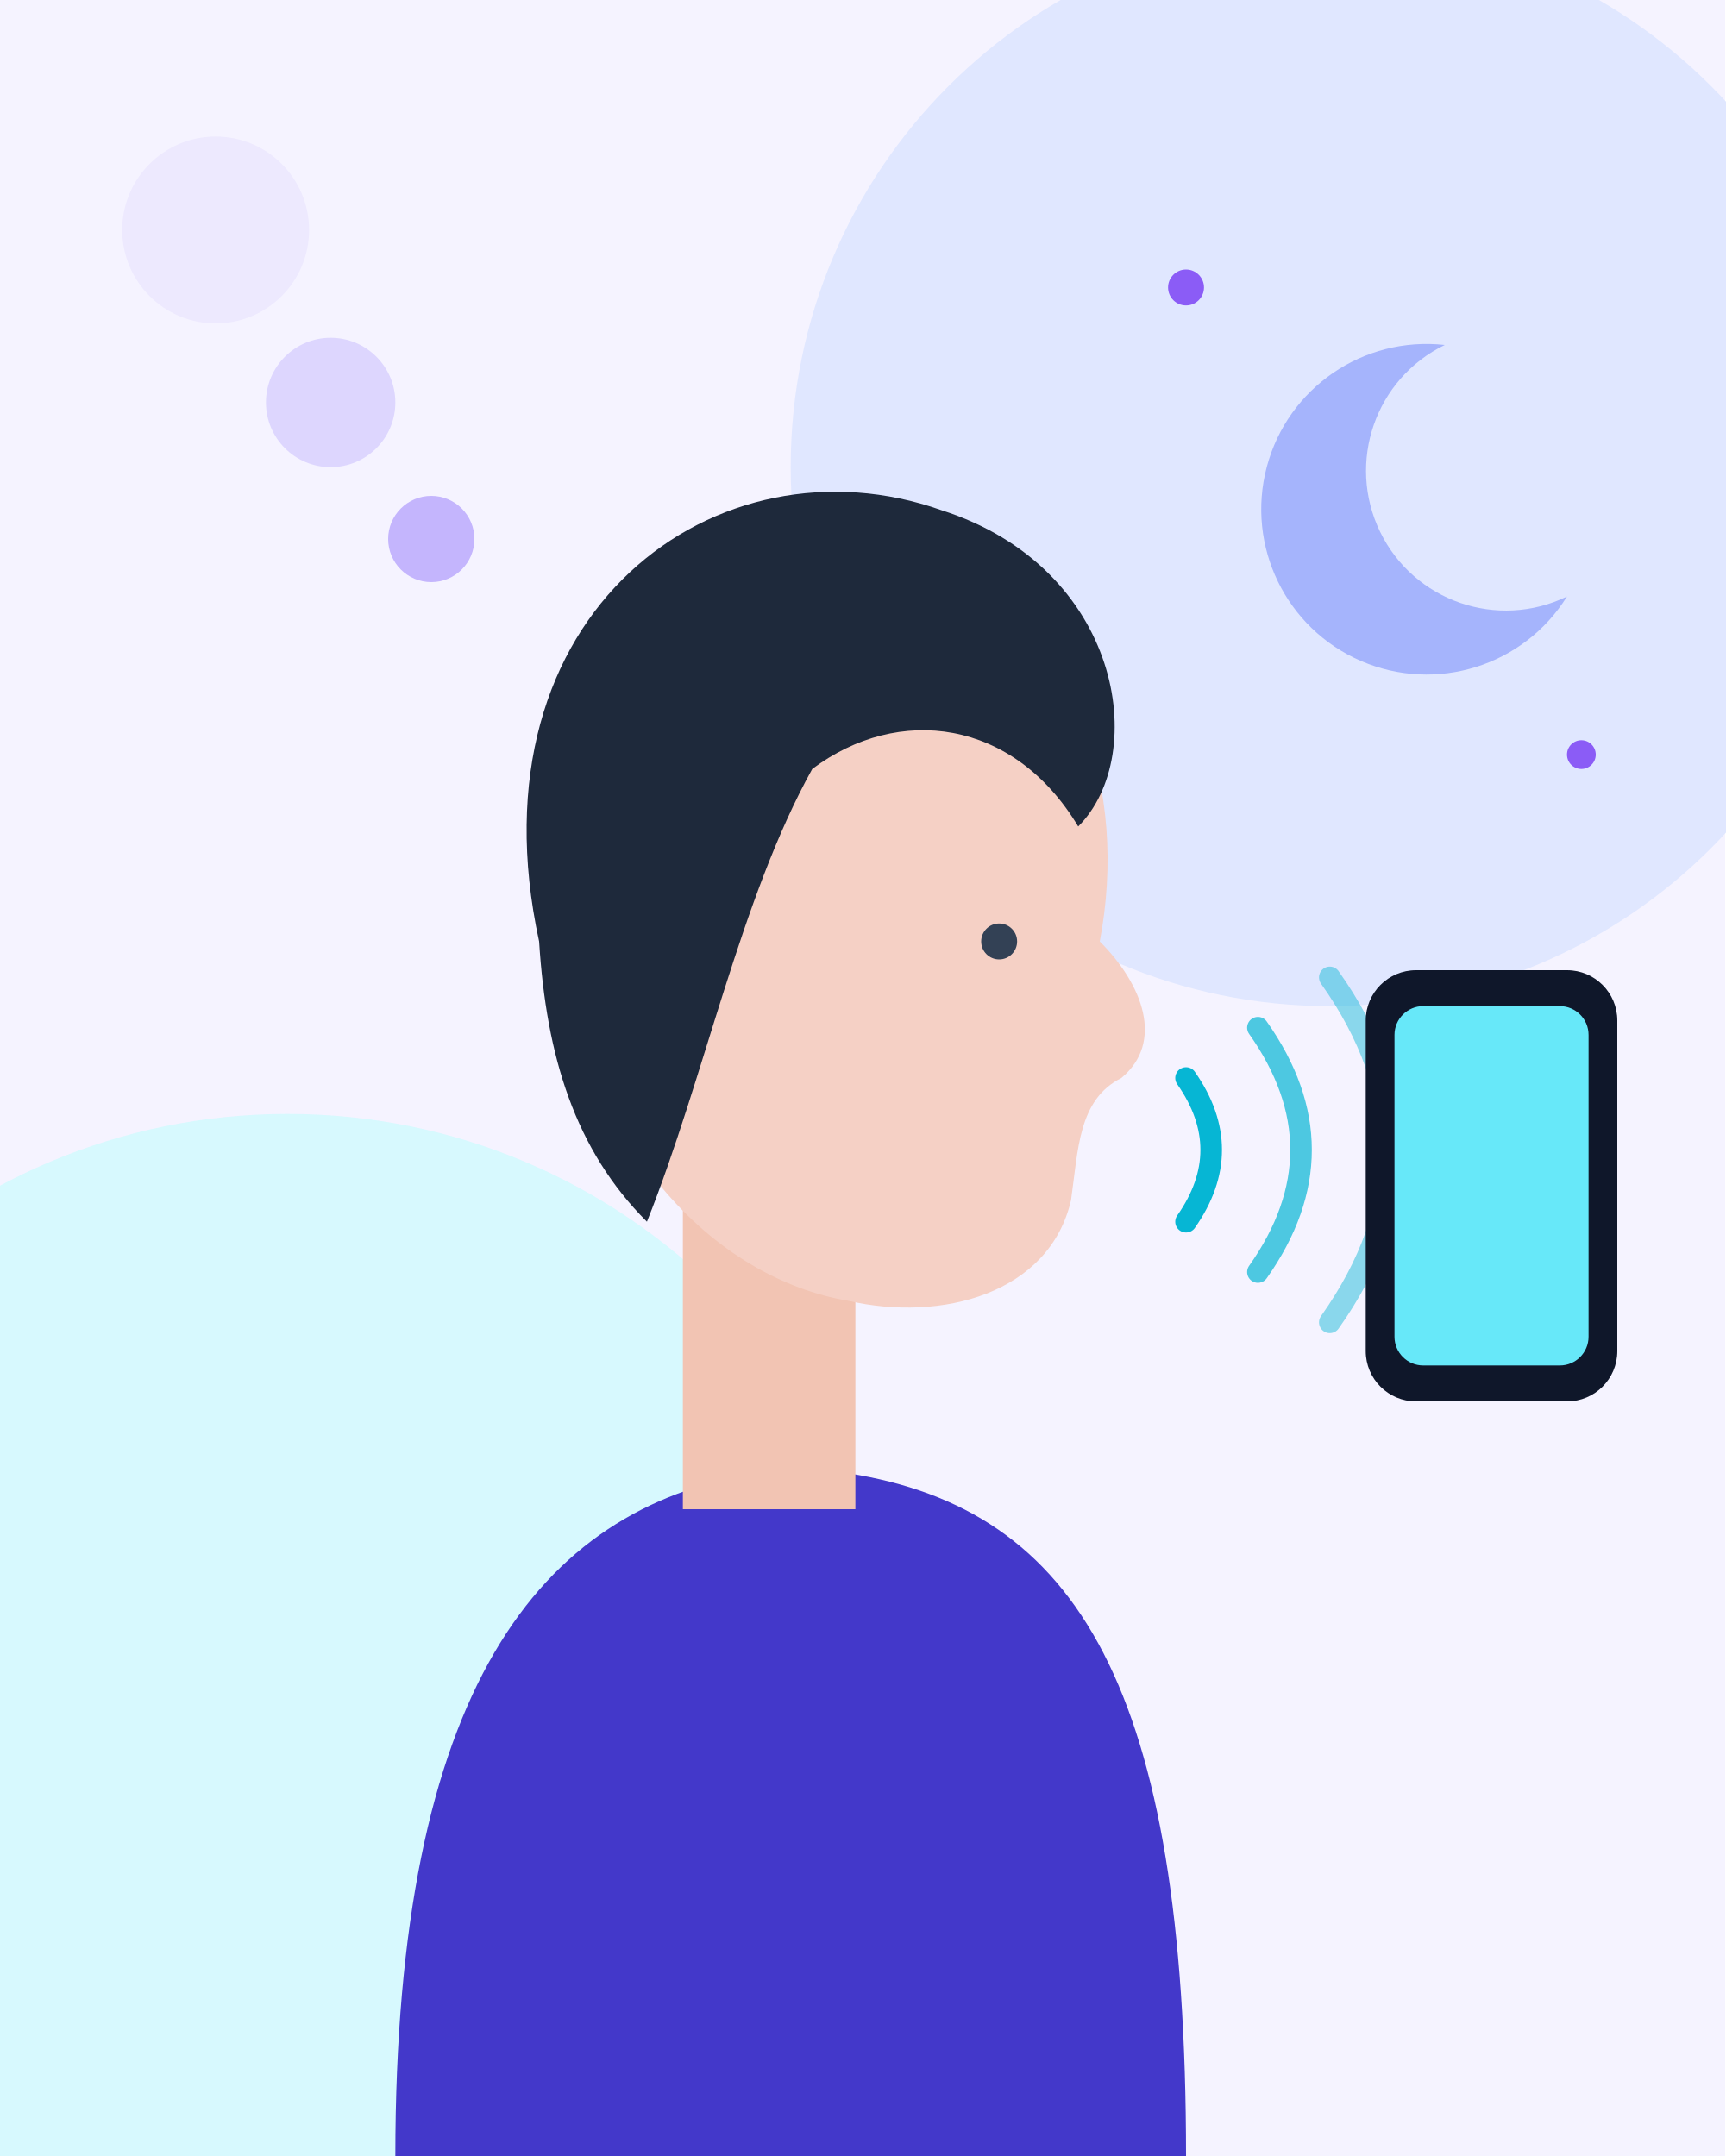
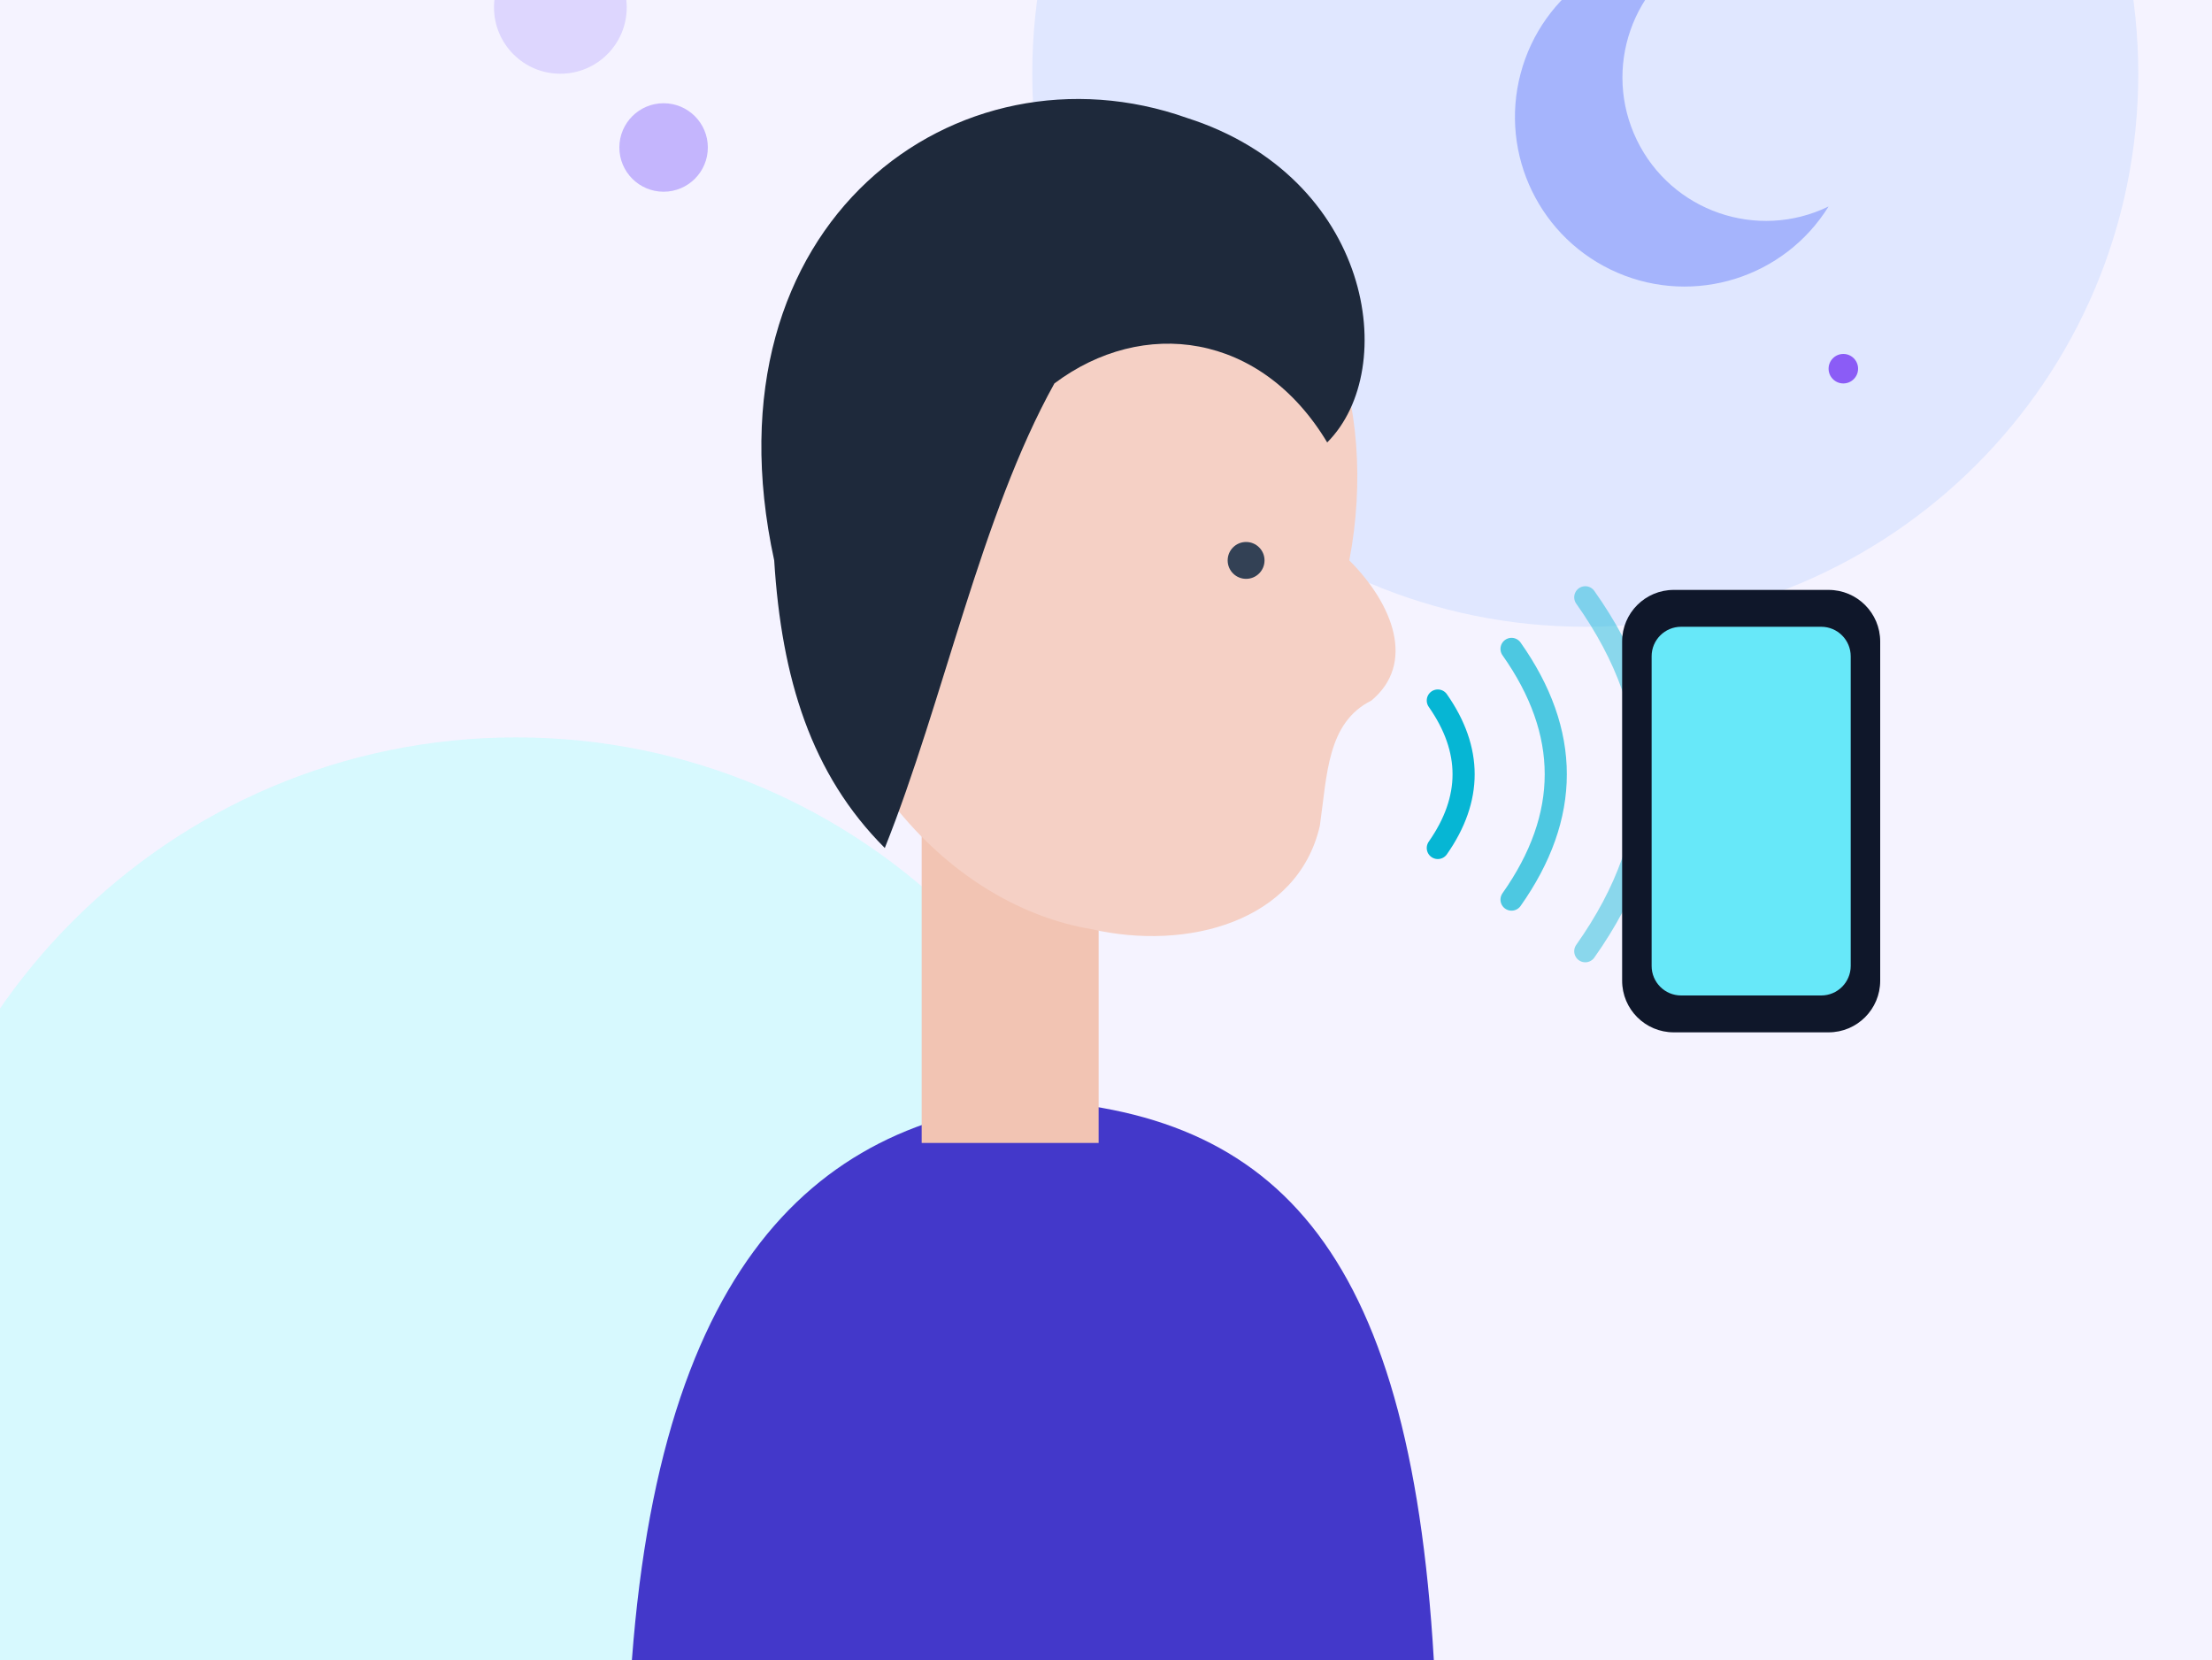
- <svg xmlns="http://www.w3.org/2000/svg" viewBox="0 0 480 600" fill="none">
-   <rect width="480" height="600" fill="#f5f3ff" />
+ <svg xmlns="http://www.w3.org/2000/svg" viewBox="-60 110 600 450" fill="none">
+   <rect x="-400" y="-400" width="1280" height="1400" fill="#f5f3ff" />
  <circle cx="370" cy="130" r="150" fill="#e0e7ff" />
  <circle cx="80" cy="480" r="170" fill="#cffafe" opacity=".8" />
  <path d="M402 96 a46 46 0 1 0 34 70 a38 38 0 1 1 -34 -70Z" fill="#a5b4fc" />
  <circle cx="330" cy="80" r="5" fill="#8b5cf6" />
  <circle cx="440" cy="210" r="4" fill="#8b5cf6" />
  <path d="M110 600 C110 470 150 420 210 410 L236 410 C300 420 330 470 330 600Z" fill="#4338ca" />
  <path d="M190 330 h48 v90 h-48Z" fill="#f2c4b3" />
  <path d="M154 250 C150 170 210 140 262 160 C300 176 314 220 306 262 C318 274 324 290 312 300 C300 306 300 320 298 334 C292 360 262 368 236 362 C200 356 160 320 154 250Z" fill="#f5d0c5" />
  <path d="M150 262 C130 170 200 120 262 142 C312 158 320 210 300 230 C282 200 250 196 226 214 C206 250 196 300 180 340 C160 320 152 294 150 262Z" fill="#1e293b" />
  <circle cx="278" cy="262" r="5" fill="#334155" />
  <g stroke="#06b6d4" stroke-width="6" stroke-linecap="round" fill="none">
    <path d="M330 300 q14 20 0 40" />
    <path d="M350 286 q24 34 0 68" opacity=".7" />
    <path d="M370 272 q34 48 0 96" opacity=".45" />
  </g>
  <rect x="380" y="270" width="70" height="120" rx="14" fill="#0f172a" />
  <rect x="388" y="280" width="54" height="100" rx="8" fill="#67e8f9" />
  <circle cx="120" cy="150" r="12" fill="#c4b5fd" />
  <circle cx="92" cy="112" r="18" fill="#ddd6fe" />
  <circle cx="60" cy="64" r="26" fill="#ede9fe" />
</svg>
